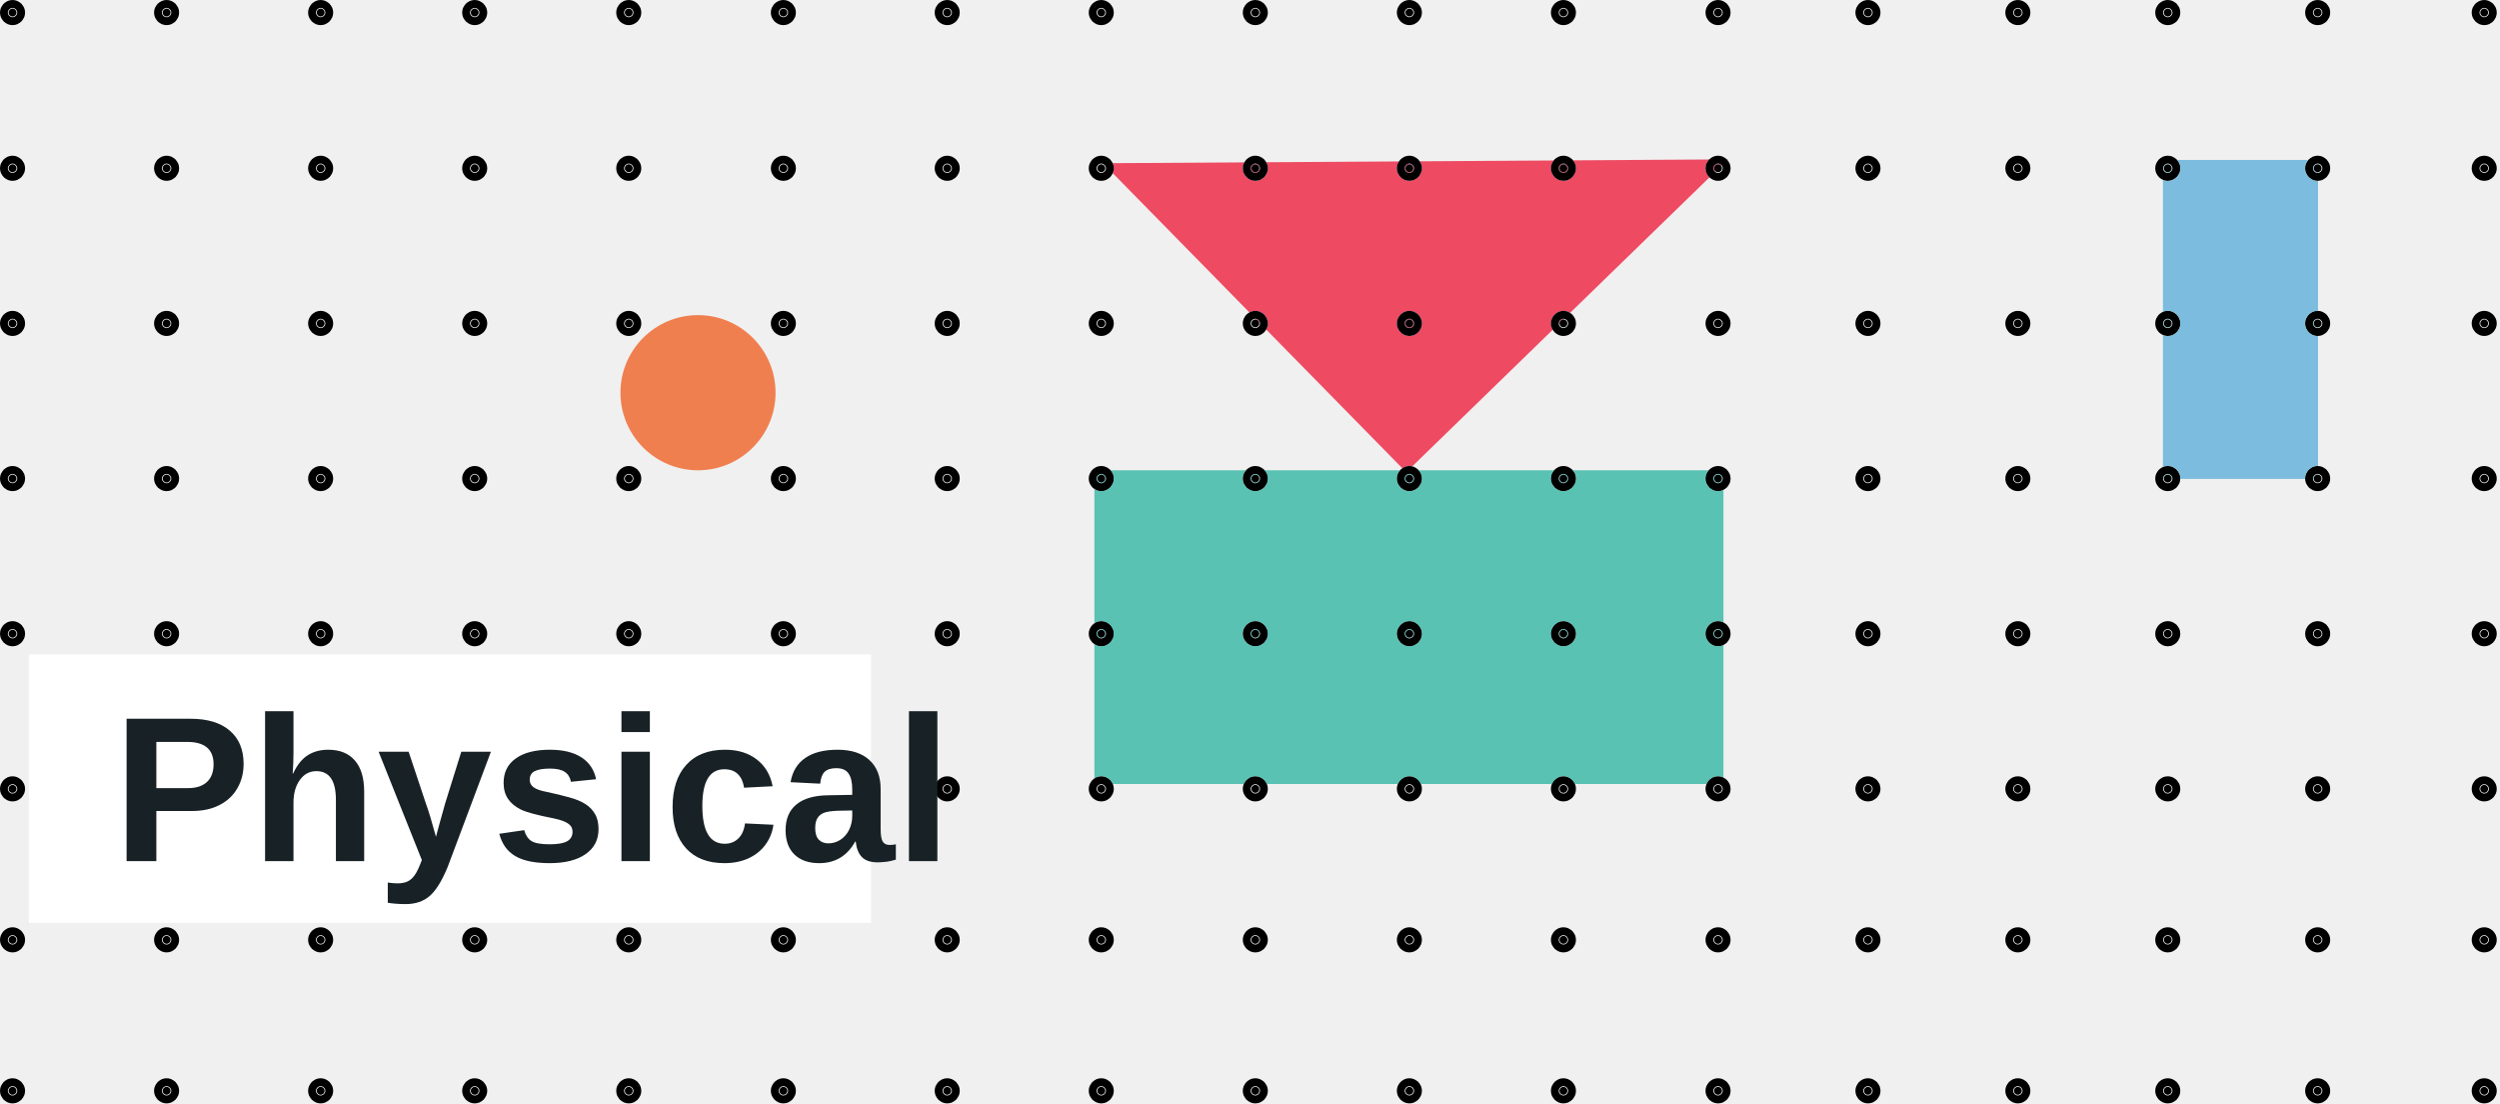
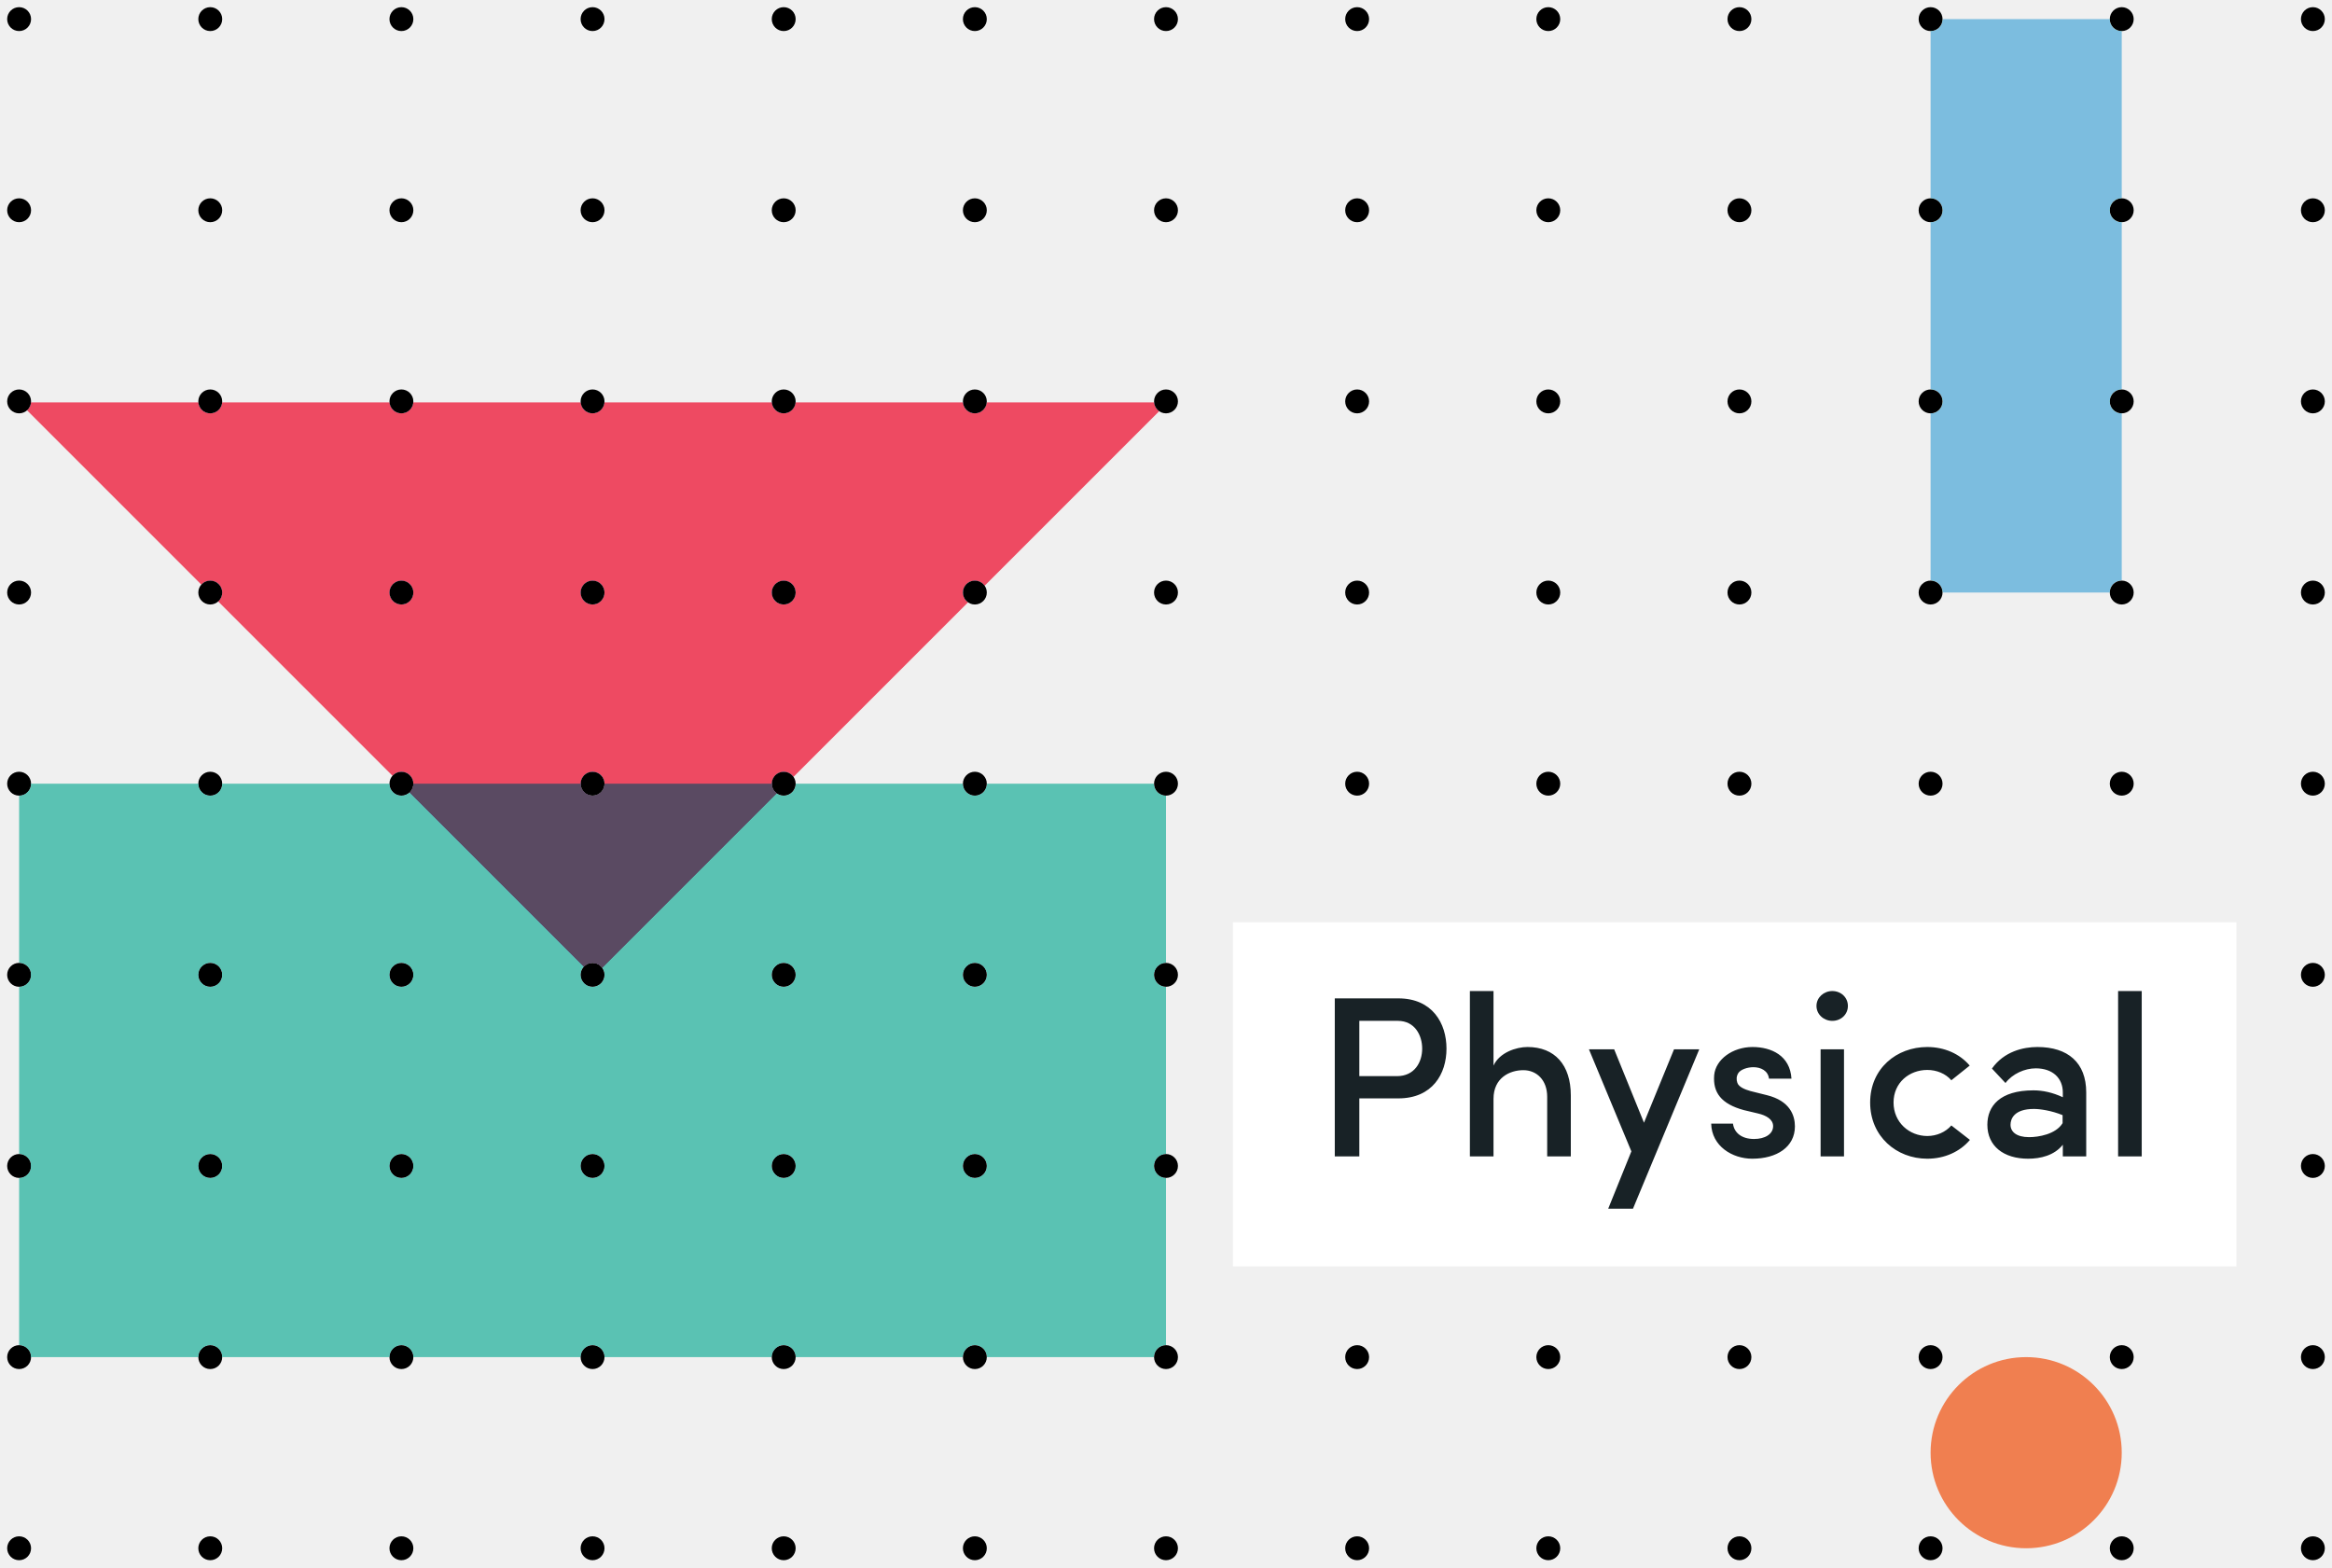
- <svg xmlns="http://www.w3.org/2000/svg" width="290px" height="128px" viewBox="0 0 290 128" version="1.1">
+ <svg xmlns="http://www.w3.org/2000/svg" width="244px" height="164px" viewBox="0 0 244 164" version="1.1">
  <defs />
-   <g id="Page-1" stroke="none" stroke-width="1" fill="none" fill-rule="evenodd">
+   <g id="Page-1-Copy" stroke="none" stroke-width="1" fill="none" fill-rule="evenodd">
    <g id="physical-mobile">
-       <g id="Communication-Banner-Copy-5" transform="translate(1, 1)">
-         <g id="Block" stroke="#000000" stroke-width="2" fill="#000000">
-           <ellipse id="Oval" cx="89.907" cy="90.508" rx="0.455" ry="0.458" />
-           <ellipse id="Oval" cx="89.907" cy="72.511" rx="0.455" ry="0.458" />
-           <ellipse id="Oval" cx="89.907" cy="54.514" rx="0.455" ry="0.458" />
-           <ellipse id="Oval" cx="89.907" cy="36.517" rx="0.455" ry="0.458" />
-           <ellipse id="Oval" cx="89.907" cy="18.52" rx="0.455" ry="0.458" />
-           <ellipse id="Oval" cx="89.907" cy="0.458" rx="0.455" ry="0.458" />
-           <ellipse id="Oval" cx="71.965" cy="90.508" rx="0.455" ry="0.458" />
-           <ellipse id="Oval" cx="71.965" cy="72.511" rx="0.455" ry="0.458" />
-           <ellipse id="Oval" cx="71.965" cy="54.514" rx="0.455" ry="0.458" />
-           <ellipse id="Oval" cx="71.965" cy="36.517" rx="0.455" ry="0.458" />
-           <ellipse id="Oval" cx="71.965" cy="18.52" rx="0.455" ry="0.458" />
-           <ellipse id="Oval" cx="71.965" cy="0.458" rx="0.455" ry="0.458" />
-           <ellipse id="Oval" cx="54.087" cy="90.508" rx="0.455" ry="0.458" />
-           <ellipse id="Oval" cx="54.087" cy="72.511" rx="0.455" ry="0.458" />
-           <ellipse id="Oval" cx="54.087" cy="54.514" rx="0.455" ry="0.458" />
-           <ellipse id="Oval" cx="54.087" cy="36.517" rx="0.455" ry="0.458" />
-           <ellipse id="Oval" cx="54.087" cy="18.52" rx="0.455" ry="0.458" />
-           <ellipse id="Oval" cx="54.087" cy="0.458" rx="0.455" ry="0.458" />
-           <ellipse id="Oval" cx="36.21" cy="90.508" rx="0.455" ry="0.458" />
-           <ellipse id="Oval" cx="36.21" cy="72.511" rx="0.455" ry="0.458" />
-           <ellipse id="Oval" cx="36.21" cy="54.514" rx="0.455" ry="0.458" />
-           <ellipse id="Oval" cx="36.21" cy="36.517" rx="0.455" ry="0.458" />
-           <ellipse id="Oval" cx="36.21" cy="18.52" rx="0.455" ry="0.458" />
-           <ellipse id="Oval" cx="36.21" cy="0.458" rx="0.455" ry="0.458" />
-           <ellipse id="Oval" cx="18.332" cy="90.508" rx="0.455" ry="0.458" />
-           <ellipse id="Oval" cx="18.332" cy="72.511" rx="0.455" ry="0.458" />
-           <ellipse id="Oval" cx="18.332" cy="54.514" rx="0.455" ry="0.458" />
-           <ellipse id="Oval" cx="18.332" cy="36.517" rx="0.455" ry="0.458" />
-           <ellipse id="Oval" cx="18.332" cy="18.52" rx="0.455" ry="0.458" />
-           <ellipse id="Oval" cx="18.332" cy="0.458" rx="0.455" ry="0.458" />
-           <ellipse id="Oval" cx="0.455" cy="90.508" rx="0.455" ry="0.458" />
-           <ellipse id="Oval" cx="0.455" cy="72.511" rx="0.455" ry="0.458" />
-           <ellipse id="Oval" cx="0.455" cy="54.514" rx="0.455" ry="0.458" />
-           <ellipse id="Oval" cx="0.455" cy="36.517" rx="0.455" ry="0.458" />
-           <ellipse id="Oval" cx="0.455" cy="18.52" rx="0.455" ry="0.458" />
-           <ellipse id="Oval" cx="0.455" cy="0.458" rx="0.455" ry="0.458" />
-           <ellipse id="Oval" cx="198.373" cy="90.508" rx="0.455" ry="0.458" />
-           <ellipse id="Oval" cx="198.373" cy="72.511" rx="0.455" ry="0.458" />
-           <ellipse id="Oval" cx="198.373" cy="54.514" rx="0.455" ry="0.458" />
-           <ellipse id="Oval" cx="198.373" cy="36.517" rx="0.455" ry="0.458" />
-           <ellipse id="Oval" cx="198.373" cy="18.52" rx="0.455" ry="0.458" />
-           <ellipse id="Oval" cx="198.373" cy="0.458" rx="0.455" ry="0.458" />
-           <ellipse id="Oval" cx="215.769" cy="90.508" rx="0.455" ry="0.458" />
-           <ellipse id="Oval" cx="215.769" cy="72.511" rx="0.455" ry="0.458" />
-           <ellipse id="Oval" cx="215.769" cy="54.514" rx="0.455" ry="0.458" />
-           <ellipse id="Oval" cx="215.769" cy="36.517" rx="0.455" ry="0.458" />
-           <ellipse id="Oval" cx="215.769" cy="18.52" rx="0.455" ry="0.458" />
-           <ellipse id="Oval" cx="215.769" cy="0.458" rx="0.455" ry="0.458" />
-           <ellipse id="Oval" cx="233.165" cy="90.508" rx="0.455" ry="0.458" />
-           <ellipse id="Oval" cx="233.165" cy="72.511" rx="0.455" ry="0.458" />
-           <ellipse id="Oval" cx="233.165" cy="54.514" rx="0.455" ry="0.458" />
-           <ellipse id="Oval" cx="233.165" cy="36.517" rx="0.455" ry="0.458" />
-           <ellipse id="Oval" cx="233.165" cy="18.52" rx="0.455" ry="0.458" />
-           <ellipse id="Oval" cx="233.165" cy="0.458" rx="0.455" ry="0.458" />
-           <ellipse id="Oval" cx="250.561" cy="90.508" rx="0.455" ry="0.458" />
-           <ellipse id="Oval" cx="250.561" cy="72.511" rx="0.455" ry="0.458" />
-           <ellipse id="Oval" cx="250.561" cy="54.514" rx="0.455" ry="0.458" />
-           <ellipse id="Oval" cx="250.561" cy="36.517" rx="0.455" ry="0.458" />
-           <ellipse id="Oval" cx="250.561" cy="18.52" rx="0.455" ry="0.458" />
-           <ellipse id="Oval" cx="250.561" cy="0.458" rx="0.455" ry="0.458" />
-           <ellipse id="Oval" cx="267.957" cy="90.508" rx="0.455" ry="0.458" />
-           <ellipse id="Oval" cx="267.957" cy="72.511" rx="0.455" ry="0.458" />
-           <ellipse id="Oval" cx="267.957" cy="54.514" rx="0.455" ry="0.458" />
-           <ellipse id="Oval" cx="267.957" cy="36.517" rx="0.455" ry="0.458" />
-           <ellipse id="Oval" cx="267.957" cy="18.52" rx="0.455" ry="0.458" />
-           <ellipse id="Oval" cx="267.957" cy="0.458" rx="0.455" ry="0.458" />
-           <ellipse id="Oval" cx="287.286" cy="90.508" rx="0.455" ry="0.458" />
-           <ellipse id="Oval" cx="287.286" cy="72.511" rx="0.455" ry="0.458" />
-           <ellipse id="Oval" cx="287.286" cy="54.514" rx="0.455" ry="0.458" />
-           <ellipse id="Oval" cx="287.286" cy="36.517" rx="0.455" ry="0.458" />
-           <ellipse id="Oval" cx="287.286" cy="18.52" rx="0.455" ry="0.458" />
-           <ellipse id="Oval" cx="287.286" cy="0.458" rx="0.455" ry="0.458" />
-           <ellipse id="Oval" cx="180.431" cy="90.508" rx="0.455" ry="0.458" />
-           <ellipse id="Oval" cx="180.431" cy="72.511" rx="0.455" ry="0.458" />
-           <ellipse id="Oval" cx="180.431" cy="54.514" rx="0.455" ry="0.458" />
-           <ellipse id="Oval" cx="180.431" cy="36.517" rx="0.455" ry="0.458" />
-           <ellipse id="Oval" cx="180.431" cy="18.52" rx="0.455" ry="0.458" />
-           <ellipse id="Oval" cx="180.431" cy="0.458" rx="0.455" ry="0.458" />
-           <ellipse id="Oval" cx="162.554" cy="90.508" rx="0.455" ry="0.458" />
-           <ellipse id="Oval" cx="162.554" cy="72.511" rx="0.455" ry="0.458" />
-           <ellipse id="Oval" cx="162.554" cy="54.514" rx="0.455" ry="0.458" />
-           <ellipse id="Oval" cx="162.554" cy="36.517" rx="0.455" ry="0.458" />
-           <ellipse id="Oval" cx="162.554" cy="18.52" rx="0.455" ry="0.458" />
-           <ellipse id="Oval" cx="162.554" cy="0.458" rx="0.455" ry="0.458" />
-           <ellipse id="Oval" cx="144.676" cy="90.508" rx="0.455" ry="0.458" />
-           <ellipse id="Oval" cx="144.676" cy="72.511" rx="0.455" ry="0.458" />
-           <ellipse id="Oval" cx="144.676" cy="54.514" rx="0.455" ry="0.458" />
-           <ellipse id="Oval" cx="144.676" cy="36.517" rx="0.455" ry="0.458" />
-           <ellipse id="Oval" cx="144.676" cy="18.52" rx="0.455" ry="0.458" />
-           <ellipse id="Oval" cx="144.676" cy="0.458" rx="0.455" ry="0.458" />
-           <ellipse id="Oval" cx="126.799" cy="90.508" rx="0.455" ry="0.458" />
-           <ellipse id="Oval" cx="126.799" cy="72.511" rx="0.455" ry="0.458" />
-           <ellipse id="Oval" cx="126.799" cy="54.514" rx="0.455" ry="0.458" />
-           <ellipse id="Oval" cx="126.799" cy="36.517" rx="0.455" ry="0.458" />
-           <ellipse id="Oval" cx="126.799" cy="18.52" rx="0.455" ry="0.458" />
-           <ellipse id="Oval" cx="126.799" cy="0.458" rx="0.455" ry="0.458" />
-           <ellipse id="Oval" cx="108.921" cy="90.508" rx="0.455" ry="0.458" />
-           <ellipse id="Oval" cx="89.907" cy="108.021" rx="0.455" ry="0.458" />
-           <ellipse id="Oval" cx="71.965" cy="108.021" rx="0.455" ry="0.458" />
-           <ellipse id="Oval" cx="54.087" cy="108.021" rx="0.455" ry="0.458" />
-           <ellipse id="Oval" cx="36.21" cy="108.021" rx="0.455" ry="0.458" />
-           <ellipse id="Oval" cx="18.332" cy="108.021" rx="0.455" ry="0.458" />
-           <ellipse id="Oval" cx="0.455" cy="108.021" rx="0.455" ry="0.458" />
-           <ellipse id="Oval" cx="198.373" cy="108.021" rx="0.455" ry="0.458" />
-           <ellipse id="Oval" cx="215.769" cy="108.021" rx="0.455" ry="0.458" />
-           <ellipse id="Oval" cx="233.165" cy="108.021" rx="0.455" ry="0.458" />
-           <ellipse id="Oval" cx="250.561" cy="108.021" rx="0.455" ry="0.458" />
-           <ellipse id="Oval" cx="267.957" cy="108.021" rx="0.455" ry="0.458" />
-           <ellipse id="Oval" cx="287.286" cy="108.021" rx="0.455" ry="0.458" />
-           <ellipse id="Oval" cx="180.431" cy="108.021" rx="0.455" ry="0.458" />
-           <ellipse id="Oval" cx="162.554" cy="108.021" rx="0.455" ry="0.458" />
-           <ellipse id="Oval" cx="144.676" cy="108.021" rx="0.455" ry="0.458" />
-           <ellipse id="Oval" cx="126.799" cy="108.021" rx="0.455" ry="0.458" />
-           <ellipse id="Oval" cx="108.921" cy="108.021" rx="0.455" ry="0.458" />
-           <ellipse id="Oval" cx="89.907" cy="125.535" rx="0.455" ry="0.458" />
-           <ellipse id="Oval" cx="71.965" cy="125.535" rx="0.455" ry="0.458" />
-           <ellipse id="Oval" cx="54.087" cy="125.535" rx="0.455" ry="0.458" />
-           <ellipse id="Oval" cx="36.21" cy="125.535" rx="0.455" ry="0.458" />
-           <ellipse id="Oval" cx="18.332" cy="125.535" rx="0.455" ry="0.458" />
-           <ellipse id="Oval" cx="0.455" cy="125.535" rx="0.455" ry="0.458" />
-           <ellipse id="Oval" cx="198.373" cy="125.535" rx="0.455" ry="0.458" />
-           <ellipse id="Oval" cx="215.769" cy="125.535" rx="0.455" ry="0.458" />
-           <ellipse id="Oval" cx="233.165" cy="125.535" rx="0.455" ry="0.458" />
-           <ellipse id="Oval" cx="250.561" cy="125.535" rx="0.455" ry="0.458" />
-           <ellipse id="Oval" cx="267.957" cy="125.535" rx="0.455" ry="0.458" />
-           <ellipse id="Oval" cx="287.286" cy="125.535" rx="0.455" ry="0.458" />
-           <ellipse id="Oval" cx="180.431" cy="125.535" rx="0.455" ry="0.458" />
-           <ellipse id="Oval" cx="162.554" cy="125.535" rx="0.455" ry="0.458" />
-           <ellipse id="Oval" cx="144.676" cy="125.535" rx="0.455" ry="0.458" />
-           <ellipse id="Oval" cx="126.799" cy="125.535" rx="0.455" ry="0.458" />
-           <ellipse id="Oval" cx="108.921" cy="125.535" rx="0.455" ry="0.458" />
-           <ellipse id="Oval" cx="108.921" cy="72.511" rx="0.455" ry="0.458" />
-           <ellipse id="Oval" cx="108.921" cy="54.514" rx="0.455" ry="0.458" />
-           <ellipse id="Oval" cx="108.921" cy="36.517" rx="0.455" ry="0.458" />
-           <ellipse id="Oval" cx="108.921" cy="18.52" rx="0.455" ry="0.458" />
-           <ellipse id="Oval" cx="108.921" cy="0.458" rx="0.455" ry="0.458" />
+       <g id="Group-6" transform="translate(0, -18)">
+         <g id="Group-12-Copy-4" transform="translate(0.5, 18.5)">
+           <g id="Dot-Copy-946" transform="translate(240, 160)">
+             <rect id="Grid-Unit" x="0" y="0" width="20" height="20" />
+             <circle id="Dot" fill="#000000" cx="1.5" cy="1.5" r="1.25" />
+           </g>
+           <g id="Dot-Copy-945" transform="translate(220, 160)">
+             <rect id="Grid-Unit" x="0" y="0" width="20" height="20" />
+             <circle id="Dot" fill="#000000" cx="1.5" cy="1.5" r="1.25" />
+           </g>
+           <g id="Dot-Copy-944" transform="translate(200, 160)">
+             <rect id="Grid-Unit" x="0" y="0" width="20" height="20" />
+             <circle id="Dot" fill="#000000" cx="1.5" cy="1.5" r="1.25" />
+           </g>
+           <g id="Dot-Copy-943" transform="translate(180, 160)">
+             <rect id="Grid-Unit" x="0" y="0" width="20" height="20" />
+             <circle id="Dot" fill="#000000" cx="1.5" cy="1.5" r="1.25" />
+           </g>
+           <g id="Dot-Copy-942" transform="translate(160, 160)">
+             <rect id="Grid-Unit" x="0" y="0" width="20" height="20" />
+             <circle id="Dot" fill="#000000" cx="1.5" cy="1.5" r="1.25" />
+           </g>
+           <g id="Dot-Copy-941" transform="translate(140, 160)">
+             <rect id="Grid-Unit" x="0" y="0" width="20" height="20" />
+             <circle id="Dot" fill="#000000" cx="1.5" cy="1.5" r="1.25" />
+           </g>
+           <g id="Dot-Copy-940" transform="translate(120, 160)">
+             <rect id="Grid-Unit" x="0" y="0" width="20" height="20" />
+             <circle id="Dot" fill="#000000" cx="1.5" cy="1.5" r="1.25" />
+           </g>
+           <g id="Dot-Copy-939" transform="translate(100, 160)">
+             <rect id="Grid-Unit" x="0" y="0" width="20" height="20" />
+             <circle id="Dot" fill="#000000" cx="1.5" cy="1.5" r="1.25" />
+           </g>
+           <g id="Dot-Copy-938" transform="translate(80, 160)">
+             <rect id="Grid-Unit" x="0" y="0" width="20" height="20" />
+             <circle id="Dot" fill="#000000" cx="1.5" cy="1.5" r="1.25" />
+           </g>
+           <g id="Dot-Copy-937" transform="translate(60, 160)">
+             <rect id="Grid-Unit" x="0" y="0" width="20" height="20" />
+             <circle id="Dot" fill="#000000" cx="1.5" cy="1.5" r="1.25" />
+           </g>
+           <g id="Dot-Copy-936" transform="translate(40, 160)">
+             <rect id="Grid-Unit" x="0" y="0" width="20" height="20" />
+             <circle id="Dot" fill="#000000" cx="1.5" cy="1.5" r="1.25" />
+           </g>
+           <g id="Dot-Copy-935" transform="translate(20, 160)">
+             <rect id="Grid-Unit" x="0" y="0" width="20" height="20" />
+             <circle id="Dot" fill="#000000" cx="1.5" cy="1.5" r="1.25" />
+           </g>
+           <g id="Dot-Copy-934" transform="translate(0, 160)">
+             <rect id="Grid-Unit" x="0" y="0" width="20" height="20" />
+             <circle id="Dot" fill="#000000" cx="1.5" cy="1.5" r="1.25" />
+           </g>
+           <g id="Dot-Copy-932" transform="translate(240, 140)">
+             <rect id="Grid-Unit" x="0" y="0" width="20" height="20" />
+             <circle id="Dot" fill="#000000" cx="1.5" cy="1.5" r="1.25" />
+           </g>
+           <g id="Dot-Copy-931" transform="translate(220, 140)">
+             <rect id="Grid-Unit" x="0" y="0" width="20" height="20" />
+             <circle id="Dot" fill="#000000" cx="1.5" cy="1.5" r="1.25" />
+           </g>
+           <g id="Dot-Copy-930" transform="translate(200, 140)">
+             <rect id="Grid-Unit" x="0" y="0" width="20" height="20" />
+             <circle id="Dot" fill="#000000" cx="1.5" cy="1.5" r="1.25" />
+           </g>
+           <g id="Dot-Copy-929" transform="translate(180, 140)">
+             <rect id="Grid-Unit" x="0" y="0" width="20" height="20" />
+             <circle id="Dot" fill="#000000" cx="1.5" cy="1.5" r="1.25" />
+           </g>
+           <g id="Dot-Copy-928" transform="translate(160, 140)">
+             <rect id="Grid-Unit" x="0" y="0" width="20" height="20" />
+             <circle id="Dot" fill="#000000" cx="1.5" cy="1.5" r="1.25" />
+           </g>
+           <g id="Dot-Copy-927" transform="translate(140, 140)">
+             <rect id="Grid-Unit" x="0" y="0" width="20" height="20" />
+             <circle id="Dot" fill="#000000" cx="1.5" cy="1.5" r="1.25" />
+           </g>
+           <g id="Dot-Copy-926" transform="translate(120, 140)">
+             <rect id="Grid-Unit" x="0" y="0" width="20" height="20" />
+             <circle id="Dot" fill="#000000" cx="1.5" cy="1.5" r="1.25" />
+           </g>
+           <g id="Dot-Copy-925" transform="translate(100, 140)">
+             <rect id="Grid-Unit" x="0" y="0" width="20" height="20" />
+             <circle id="Dot" fill="#000000" cx="1.5" cy="1.5" r="1.25" />
+           </g>
+           <g id="Dot-Copy-924" transform="translate(80, 140)">
+             <rect id="Grid-Unit" x="0" y="0" width="20" height="20" />
+             <circle id="Dot" fill="#000000" cx="1.5" cy="1.5" r="1.25" />
+           </g>
+           <g id="Dot-Copy-923" transform="translate(60, 140)">
+             <rect id="Grid-Unit" x="0" y="0" width="20" height="20" />
+             <circle id="Dot" fill="#000000" cx="1.5" cy="1.5" r="1.25" />
+           </g>
+           <g id="Dot-Copy-922" transform="translate(40, 140)">
+             <rect id="Grid-Unit" x="0" y="0" width="20" height="20" />
+             <circle id="Dot" fill="#000000" cx="1.5" cy="1.5" r="1.25" />
+           </g>
+           <g id="Dot-Copy-921" transform="translate(20, 140)">
+             <rect id="Grid-Unit" x="0" y="0" width="20" height="20" />
+             <circle id="Dot" fill="#000000" cx="1.5" cy="1.5" r="1.25" />
+           </g>
+           <g id="Dot-Copy-920" transform="translate(0, 140)">
+             <rect id="Grid-Unit" x="0" y="0" width="20" height="20" />
+             <circle id="Dot" fill="#000000" cx="1.5" cy="1.5" r="1.25" />
+           </g>
+           <g id="Dot-Copy-918" transform="translate(240, 120)">
+             <rect id="Grid-Unit" x="0" y="0" width="20" height="20" />
+             <circle id="Dot" fill="#000000" cx="1.5" cy="1.5" r="1.25" />
+           </g>
+           <g id="Dot-Copy-917" transform="translate(220, 120)">
+             <rect id="Grid-Unit" x="0" y="0" width="20" height="20" />
+             <circle id="Dot" fill="#000000" cx="1.5" cy="1.5" r="1.25" />
+           </g>
+           <g id="Dot-Copy-916" transform="translate(200, 120)">
+             <rect id="Grid-Unit" x="0" y="0" width="20" height="20" />
+             <circle id="Dot" fill="#000000" cx="1.5" cy="1.5" r="1.25" />
+           </g>
+           <g id="Dot-Copy-915" transform="translate(180, 120)">
+             <rect id="Grid-Unit" x="0" y="0" width="20" height="20" />
+             <circle id="Dot" fill="#000000" cx="1.5" cy="1.5" r="1.25" />
+           </g>
+           <g id="Dot-Copy-914" transform="translate(160, 120)">
+             <rect id="Grid-Unit" x="0" y="0" width="20" height="20" />
+             <circle id="Dot" fill="#000000" cx="1.5" cy="1.5" r="1.25" />
+           </g>
+           <g id="Dot-Copy-913" transform="translate(140, 120)">
+             <rect id="Grid-Unit" x="0" y="0" width="20" height="20" />
+             <circle id="Dot" fill="#000000" cx="1.5" cy="1.5" r="1.25" />
+           </g>
+           <g id="Dot-Copy-912" transform="translate(120, 120)">
+             <rect id="Grid-Unit" x="0" y="0" width="20" height="20" />
+             <circle id="Dot" fill="#000000" cx="1.5" cy="1.5" r="1.25" />
+           </g>
+           <g id="Dot-Copy-911" transform="translate(100, 120)">
+             <rect id="Grid-Unit" x="0" y="0" width="20" height="20" />
+             <circle id="Dot" fill="#000000" cx="1.5" cy="1.5" r="1.25" />
+           </g>
+           <g id="Dot-Copy-910" transform="translate(80, 120)">
+             <rect id="Grid-Unit" x="0" y="0" width="20" height="20" />
+             <circle id="Dot" fill="#000000" cx="1.5" cy="1.5" r="1.25" />
+           </g>
+           <g id="Dot-Copy-909" transform="translate(60, 120)">
+             <rect id="Grid-Unit" x="0" y="0" width="20" height="20" />
+             <circle id="Dot" fill="#000000" cx="1.5" cy="1.5" r="1.25" />
+           </g>
+           <g id="Dot-Copy-908" transform="translate(40, 120)">
+             <rect id="Grid-Unit" x="0" y="0" width="20" height="20" />
+             <circle id="Dot" fill="#000000" cx="1.5" cy="1.5" r="1.25" />
+           </g>
+           <g id="Dot-Copy-907" transform="translate(20, 120)">
+             <rect id="Grid-Unit" x="0" y="0" width="20" height="20" />
+             <circle id="Dot" fill="#000000" cx="1.5" cy="1.5" r="1.25" />
+           </g>
+           <g id="Dot-Copy-906" transform="translate(0, 120)">
+             <rect id="Grid-Unit" x="0" y="0" width="20" height="20" />
+             <circle id="Dot" fill="#000000" cx="1.5" cy="1.5" r="1.25" />
+           </g>
+           <g id="Dot-Copy-904" transform="translate(240, 100)">
+             <rect id="Grid-Unit" x="0" y="0" width="20" height="20" />
+             <circle id="Dot" fill="#000000" cx="1.5" cy="1.5" r="1.25" />
+           </g>
+           <g id="Dot-Copy-903" transform="translate(220, 100)">
+             <rect id="Grid-Unit" x="0" y="0" width="20" height="20" />
+             <circle id="Dot" fill="#000000" cx="1.5" cy="1.5" r="1.25" />
+           </g>
+           <g id="Dot-Copy-902" transform="translate(200, 100)">
+             <rect id="Grid-Unit" x="0" y="0" width="20" height="20" />
+             <circle id="Dot" fill="#000000" cx="1.5" cy="1.5" r="1.25" />
+           </g>
+           <g id="Dot-Copy-901" transform="translate(180, 100)">
+             <rect id="Grid-Unit" x="0" y="0" width="20" height="20" />
+             <circle id="Dot" fill="#000000" cx="1.5" cy="1.5" r="1.25" />
+           </g>
+           <g id="Dot-Copy-900" transform="translate(160, 100)">
+             <rect id="Grid-Unit" x="0" y="0" width="20" height="20" />
+             <circle id="Dot" fill="#000000" cx="1.5" cy="1.5" r="1.25" />
+           </g>
+           <g id="Dot-Copy-899" transform="translate(140, 100)">
+             <rect id="Grid-Unit" x="0" y="0" width="20" height="20" />
+             <circle id="Dot" fill="#000000" cx="1.5" cy="1.5" r="1.25" />
+           </g>
+           <g id="Dot-Copy-898" transform="translate(120, 100)">
+             <rect id="Grid-Unit" x="0" y="0" width="20" height="20" />
+             <circle id="Dot" fill="#000000" cx="1.5" cy="1.5" r="1.25" />
+           </g>
+           <g id="Dot-Copy-897" transform="translate(100, 100)">
+             <rect id="Grid-Unit" x="0" y="0" width="20" height="20" />
+             <circle id="Dot" fill="#000000" cx="1.5" cy="1.5" r="1.25" />
+           </g>
+           <g id="Dot-Copy-896" transform="translate(80, 100)">
+             <rect id="Grid-Unit" x="0" y="0" width="20" height="20" />
+             <circle id="Dot" fill="#000000" cx="1.5" cy="1.5" r="1.25" />
+           </g>
+           <g id="Dot-Copy-895" transform="translate(60, 100)">
+             <rect id="Grid-Unit" x="0" y="0" width="20" height="20" />
+             <circle id="Dot" fill="#000000" cx="1.5" cy="1.5" r="1.25" />
+           </g>
+           <g id="Dot-Copy-894" transform="translate(40, 100)">
+             <rect id="Grid-Unit" x="0" y="0" width="20" height="20" />
+             <circle id="Dot" fill="#000000" cx="1.5" cy="1.5" r="1.25" />
+           </g>
+           <g id="Dot-Copy-893" transform="translate(20, 100)">
+             <rect id="Grid-Unit" x="0" y="0" width="20" height="20" />
+             <circle id="Dot" fill="#000000" cx="1.5" cy="1.5" r="1.25" />
+           </g>
+           <g id="Dot-Copy-892" transform="translate(0, 100)">
+             <rect id="Grid-Unit" x="0" y="0" width="20" height="20" />
+             <circle id="Dot" fill="#000000" cx="1.5" cy="1.5" r="1.25" />
+           </g>
+           <g id="Dot-Copy-890" transform="translate(240, 80)">
+             <rect id="Grid-Unit" x="0" y="0" width="20" height="20" />
+             <circle id="Dot" fill="#000000" cx="1.5" cy="1.5" r="1.25" />
+           </g>
+           <g id="Dot-Copy-889" transform="translate(220, 80)">
+             <rect id="Grid-Unit" x="0" y="0" width="20" height="20" />
+             <circle id="Dot" fill="#000000" cx="1.5" cy="1.5" r="1.25" />
+           </g>
+           <g id="Dot-Copy-888" transform="translate(200, 80)">
+             <rect id="Grid-Unit" x="0" y="0" width="20" height="20" />
+             <circle id="Dot" fill="#000000" cx="1.5" cy="1.5" r="1.25" />
+           </g>
+           <g id="Dot-Copy-887" transform="translate(180, 80)">
+             <rect id="Grid-Unit" x="0" y="0" width="20" height="20" />
+             <circle id="Dot" fill="#000000" cx="1.5" cy="1.5" r="1.25" />
+           </g>
+           <g id="Dot-Copy-886" transform="translate(160, 80)">
+             <rect id="Grid-Unit" x="0" y="0" width="20" height="20" />
+             <circle id="Dot" fill="#000000" cx="1.5" cy="1.5" r="1.25" />
+           </g>
+           <g id="Dot-Copy-885" transform="translate(140, 80)">
+             <rect id="Grid-Unit" x="0" y="0" width="20" height="20" />
+             <circle id="Dot" fill="#000000" cx="1.5" cy="1.5" r="1.25" />
+           </g>
+           <g id="Dot-Copy-884" transform="translate(120, 80)">
+             <rect id="Grid-Unit" x="0" y="0" width="20" height="20" />
+             <circle id="Dot" fill="#000000" cx="1.5" cy="1.5" r="1.25" />
+           </g>
+           <g id="Dot-Copy-883" transform="translate(100, 80)">
+             <rect id="Grid-Unit" x="0" y="0" width="20" height="20" />
+             <circle id="Dot" fill="#000000" cx="1.5" cy="1.5" r="1.25" />
+           </g>
+           <g id="Dot-Copy-882" transform="translate(80, 80)">
+             <rect id="Grid-Unit" x="0" y="0" width="20" height="20" />
+             <circle id="Dot" fill="#000000" cx="1.5" cy="1.5" r="1.25" />
+           </g>
+           <g id="Dot-Copy-881" transform="translate(60, 80)">
+             <rect id="Grid-Unit" x="0" y="0" width="20" height="20" />
+             <circle id="Dot" fill="#000000" cx="1.5" cy="1.5" r="1.25" />
+           </g>
+           <g id="Dot-Copy-880" transform="translate(40, 80)">
+             <rect id="Grid-Unit" x="0" y="0" width="20" height="20" />
+             <circle id="Dot" fill="#000000" cx="1.5" cy="1.5" r="1.25" />
+           </g>
+           <g id="Dot-Copy-879" transform="translate(20, 80)">
+             <rect id="Grid-Unit" x="0" y="0" width="20" height="20" />
+             <circle id="Dot" fill="#000000" cx="1.5" cy="1.5" r="1.25" />
+           </g>
+           <g id="Dot-Copy-878" transform="translate(0, 80)">
+             <rect id="Grid-Unit" x="0" y="0" width="20" height="20" />
+             <circle id="Dot" fill="#000000" cx="1.5" cy="1.5" r="1.25" />
+           </g>
+           <g id="Dot-Copy-876" transform="translate(240, 60)">
+             <rect id="Grid-Unit" x="0" y="0" width="20" height="20" />
+             <circle id="Dot" fill="#000000" cx="1.5" cy="1.5" r="1.25" />
+           </g>
+           <g id="Dot-Copy-875" transform="translate(220, 60)">
+             <rect id="Grid-Unit" x="0" y="0" width="20" height="20" />
+             <circle id="Dot" fill="#000000" cx="1.5" cy="1.5" r="1.25" />
+           </g>
+           <g id="Dot-Copy-874" transform="translate(200, 60)">
+             <rect id="Grid-Unit" x="0" y="0" width="20" height="20" />
+             <circle id="Dot" fill="#000000" cx="1.5" cy="1.5" r="1.25" />
+           </g>
+           <g id="Dot-Copy-873" transform="translate(180, 60)">
+             <rect id="Grid-Unit" x="0" y="0" width="20" height="20" />
+             <circle id="Dot" fill="#000000" cx="1.5" cy="1.5" r="1.25" />
+           </g>
+           <g id="Dot-Copy-872" transform="translate(160, 60)">
+             <rect id="Grid-Unit" x="0" y="0" width="20" height="20" />
+             <circle id="Dot" fill="#000000" cx="1.5" cy="1.5" r="1.25" />
+           </g>
+           <g id="Dot-Copy-871" transform="translate(140, 60)">
+             <rect id="Grid-Unit" x="0" y="0" width="20" height="20" />
+             <circle id="Dot" fill="#000000" cx="1.5" cy="1.5" r="1.25" />
+           </g>
+           <g id="Dot-Copy-870" transform="translate(120, 60)">
+             <rect id="Grid-Unit" x="0" y="0" width="20" height="20" />
+             <circle id="Dot" fill="#000000" cx="1.5" cy="1.5" r="1.25" />
+           </g>
+           <g id="Dot-Copy-869" transform="translate(100, 60)">
+             <rect id="Grid-Unit" x="0" y="0" width="20" height="20" />
+             <circle id="Dot" fill="#000000" cx="1.5" cy="1.5" r="1.25" />
+           </g>
+           <g id="Dot-Copy-868" transform="translate(80, 60)">
+             <rect id="Grid-Unit" x="0" y="0" width="20" height="20" />
+             <circle id="Dot" fill="#000000" cx="1.5" cy="1.5" r="1.25" />
+           </g>
+           <g id="Dot-Copy-867" transform="translate(60, 60)">
+             <rect id="Grid-Unit" x="0" y="0" width="20" height="20" />
+             <circle id="Dot" fill="#000000" cx="1.5" cy="1.5" r="1.25" />
+           </g>
+           <g id="Dot-Copy-866" transform="translate(40, 60)">
+             <rect id="Grid-Unit" x="0" y="0" width="20" height="20" />
+             <circle id="Dot" fill="#000000" cx="1.5" cy="1.5" r="1.25" />
+           </g>
+           <g id="Dot-Copy-865" transform="translate(20, 60)">
+             <rect id="Grid-Unit" x="0" y="0" width="20" height="20" />
+             <circle id="Dot" fill="#000000" cx="1.5" cy="1.5" r="1.25" />
+           </g>
+           <g id="Dot-Copy-864" transform="translate(0, 60)">
+             <rect id="Grid-Unit" x="0" y="0" width="20" height="20" />
+             <circle id="Dot" fill="#000000" cx="1.5" cy="1.5" r="1.25" />
+           </g>
+           <g id="Dot-Copy-862" transform="translate(240, 40)">
+             <rect id="Grid-Unit" x="0" y="0" width="20" height="20" />
+             <circle id="Dot" fill="#000000" cx="1.5" cy="1.5" r="1.25" />
+           </g>
+           <g id="Dot-Copy-861" transform="translate(220, 40)">
+             <rect id="Grid-Unit" x="0" y="0" width="20" height="20" />
+             <circle id="Dot" fill="#000000" cx="1.5" cy="1.5" r="1.25" />
+           </g>
+           <g id="Dot-Copy-860" transform="translate(200, 40)">
+             <rect id="Grid-Unit" x="0" y="0" width="20" height="20" />
+             <circle id="Dot" fill="#000000" cx="1.5" cy="1.5" r="1.25" />
+           </g>
+           <g id="Dot-Copy-859" transform="translate(180, 40)">
+             <rect id="Grid-Unit" x="0" y="0" width="20" height="20" />
+             <circle id="Dot" fill="#000000" cx="1.5" cy="1.5" r="1.25" />
+           </g>
+           <g id="Dot-Copy-858" transform="translate(160, 40)">
+             <rect id="Grid-Unit" x="0" y="0" width="20" height="20" />
+             <circle id="Dot" fill="#000000" cx="1.5" cy="1.5" r="1.25" />
+           </g>
+           <g id="Dot-Copy-857" transform="translate(140, 40)">
+             <rect id="Grid-Unit" x="0" y="0" width="20" height="20" />
+             <circle id="Dot" fill="#000000" cx="1.5" cy="1.5" r="1.25" />
+           </g>
+           <g id="Dot-Copy-856" transform="translate(120, 40)">
+             <rect id="Grid-Unit" x="0" y="0" width="20" height="20" />
+             <circle id="Dot" fill="#000000" cx="1.5" cy="1.5" r="1.25" />
+           </g>
+           <g id="Dot-Copy-855" transform="translate(100, 40)">
+             <rect id="Grid-Unit" x="0" y="0" width="20" height="20" />
+             <circle id="Dot" fill="#000000" cx="1.5" cy="1.5" r="1.25" />
+           </g>
+           <g id="Dot-Copy-854" transform="translate(80, 40)">
+             <rect id="Grid-Unit" x="0" y="0" width="20" height="20" />
+             <circle id="Dot" fill="#000000" cx="1.5" cy="1.5" r="1.25" />
+           </g>
+           <g id="Dot-Copy-853" transform="translate(60, 40)">
+             <rect id="Grid-Unit" x="0" y="0" width="20" height="20" />
+             <circle id="Dot" fill="#000000" cx="1.5" cy="1.5" r="1.25" />
+           </g>
+           <g id="Dot-Copy-852" transform="translate(40, 40)">
+             <rect id="Grid-Unit" x="0" y="0" width="20" height="20" />
+             <circle id="Dot" fill="#000000" cx="1.5" cy="1.5" r="1.25" />
+           </g>
+           <g id="Dot-Copy-851" transform="translate(20, 40)">
+             <rect id="Grid-Unit" x="0" y="0" width="20" height="20" />
+             <circle id="Dot" fill="#000000" cx="1.5" cy="1.5" r="1.25" />
+           </g>
+           <g id="Dot-Copy-850" transform="translate(0, 40)">
+             <rect id="Grid-Unit" x="0" y="0" width="20" height="20" />
+             <circle id="Dot" fill="#000000" cx="1.5" cy="1.5" r="1.25" />
+           </g>
+           <g id="Dot-Copy-848" transform="translate(240, 20)">
+             <rect id="Grid-Unit" x="0" y="0" width="20" height="20" />
+             <circle id="Dot" fill="#000000" cx="1.5" cy="1.5" r="1.25" />
+           </g>
+           <g id="Dot-Copy-847" transform="translate(220, 20)">
+             <rect id="Grid-Unit" x="0" y="0" width="20" height="20" />
+             <circle id="Dot" fill="#000000" cx="1.5" cy="1.5" r="1.25" />
+           </g>
+           <g id="Dot-Copy-846" transform="translate(200, 20)">
+             <rect id="Grid-Unit" x="0" y="0" width="20" height="20" />
+             <circle id="Dot" fill="#000000" cx="1.5" cy="1.5" r="1.25" />
+           </g>
+           <g id="Dot-Copy-845" transform="translate(180, 20)">
+             <rect id="Grid-Unit" x="0" y="0" width="20" height="20" />
+             <circle id="Dot" fill="#000000" cx="1.5" cy="1.5" r="1.25" />
+           </g>
+           <g id="Dot-Copy-844" transform="translate(160, 20)">
+             <rect id="Grid-Unit" x="0" y="0" width="20" height="20" />
+             <circle id="Dot" fill="#000000" cx="1.5" cy="1.5" r="1.25" />
+           </g>
+           <g id="Dot-Copy-843" transform="translate(140, 20)">
+             <rect id="Grid-Unit" x="0" y="0" width="20" height="20" />
+             <circle id="Dot" fill="#000000" cx="1.5" cy="1.5" r="1.25" />
+           </g>
+           <g id="Dot-Copy-842" transform="translate(120, 20)">
+             <rect id="Grid-Unit" x="0" y="0" width="20" height="20" />
+             <circle id="Dot" fill="#000000" cx="1.5" cy="1.5" r="1.25" />
+           </g>
+           <g id="Dot-Copy-841" transform="translate(100, 20)">
+             <rect id="Grid-Unit" x="0" y="0" width="20" height="20" />
+             <circle id="Dot" fill="#000000" cx="1.5" cy="1.5" r="1.25" />
+           </g>
+           <g id="Dot-Copy-840" transform="translate(80, 20)">
+             <rect id="Grid-Unit" x="0" y="0" width="20" height="20" />
+             <circle id="Dot" fill="#000000" cx="1.5" cy="1.5" r="1.25" />
+           </g>
+           <g id="Dot-Copy-839" transform="translate(60, 20)">
+             <rect id="Grid-Unit" x="0" y="0" width="20" height="20" />
+             <circle id="Dot" fill="#000000" cx="1.5" cy="1.5" r="1.25" />
+           </g>
+           <g id="Dot-Copy-838" transform="translate(40, 20)">
+             <rect id="Grid-Unit" x="0" y="0" width="20" height="20" />
+             <circle id="Dot" fill="#000000" cx="1.5" cy="1.5" r="1.25" />
+           </g>
+           <g id="Dot-Copy-837" transform="translate(20, 20)">
+             <rect id="Grid-Unit" x="0" y="0" width="20" height="20" />
+             <circle id="Dot" fill="#000000" cx="1.5" cy="1.5" r="1.25" />
+           </g>
+           <g id="Dot-Copy-836" transform="translate(0, 20)">
+             <rect id="Grid-Unit" x="0" y="0" width="20" height="20" />
+             <circle id="Dot" fill="#000000" cx="1.5" cy="1.5" r="1.25" />
+           </g>
+           <g id="Dot-Copy-834" transform="translate(240, 0)">
+             <rect id="Grid-Unit" x="0" y="0" width="20" height="20" />
+             <circle id="Dot" fill="#000000" cx="1.5" cy="1.5" r="1.25" />
+           </g>
+           <g id="Dot-Copy-833" transform="translate(220, 0)">
+             <rect id="Grid-Unit" x="0" y="0" width="20" height="20" />
+             <circle id="Dot" fill="#000000" cx="1.5" cy="1.5" r="1.25" />
+           </g>
+           <g id="Dot-Copy-832" transform="translate(200, 0)">
+             <rect id="Grid-Unit" x="0" y="0" width="20" height="20" />
+             <circle id="Dot" fill="#000000" cx="1.5" cy="1.5" r="1.25" />
+           </g>
+           <g id="Dot-Copy-831" transform="translate(180, 0)">
+             <rect id="Grid-Unit" x="0" y="0" width="20" height="20" />
+             <circle id="Dot" fill="#000000" cx="1.5" cy="1.5" r="1.25" />
+           </g>
+           <g id="Dot-Copy-830" transform="translate(160, 0)">
+             <rect id="Grid-Unit" x="0" y="0" width="20" height="20" />
+             <circle id="Dot" fill="#000000" cx="1.5" cy="1.5" r="1.25" />
+           </g>
+           <g id="Dot-Copy-829" transform="translate(140, 0)">
+             <rect id="Grid-Unit" x="0" y="0" width="20" height="20" />
+             <circle id="Dot" fill="#000000" cx="1.5" cy="1.5" r="1.25" />
+           </g>
+           <g id="Dot-Copy-828" transform="translate(120, 0)">
+             <rect id="Grid-Unit" x="0" y="0" width="20" height="20" />
+             <circle id="Dot" fill="#000000" cx="1.5" cy="1.5" r="1.25" />
+           </g>
+           <g id="Dot-Copy-827" transform="translate(100, 0)">
+             <rect id="Grid-Unit" x="0" y="0" width="20" height="20" />
+             <circle id="Dot" fill="#000000" cx="1.5" cy="1.5" r="1.25" />
+           </g>
+           <g id="Dot-Copy-826" transform="translate(80, 0)">
+             <rect id="Grid-Unit" x="0" y="0" width="20" height="20" />
+             <circle id="Dot" fill="#000000" cx="1.5" cy="1.5" r="1.25" />
+           </g>
+           <g id="Dot-Copy-825" transform="translate(60, 0)">
+             <rect id="Grid-Unit" x="0" y="0" width="20" height="20" />
+             <circle id="Dot" fill="#000000" cx="1.5" cy="1.5" r="1.25" />
+           </g>
+           <g id="Dot-Copy-824" transform="translate(40, 0)">
+             <rect id="Grid-Unit" x="0" y="0" width="20" height="20" />
+             <circle id="Dot" fill="#000000" cx="1.5" cy="1.5" r="1.25" />
+           </g>
+           <g id="Dot-Copy-823" transform="translate(20, 0)">
+             <rect id="Grid-Unit" x="0" y="0" width="20" height="20" />
+             <circle id="Dot" fill="#000000" cx="1.5" cy="1.5" r="1.25" />
+           </g>
+           <g id="Dot-Copy-822">
+             <rect id="Grid-Unit" x="0" y="0" width="20" height="20" />
+             <circle id="Dot" fill="#000000" cx="1.5" cy="1.5" r="1.25" />
+           </g>
        </g>
-         <rect id="Rectangle-886" fill="#FFFFFF" x="2.351" y="74.919" width="97.73" height="31.135" />
-         <text id="Physical" font-family="Sofia, Avenir, Helvetica Neue, Arial, sans-serif" font-size="24" font-weight="bold" line-spacing="32" fill="#182226">
-           <tspan x="12.081" y="98.892">Physical</tspan>
-         </text>
+         <g id="physical-copy" transform="translate(2, 0)">
+           <rect id="Rectangle-843" fill="#FFFFFF" x="127" y="114.5" width="105" height="36" />
+           <path d="M137.66,122.464 L137.66,139 L140.228,139 L140.228,132.928 L144.308,132.928 C147.884,132.928 149.348,130.36 149.348,127.72 C149.348,125.08 147.884,122.464 144.308,122.464 L137.66,122.464 Z M140.228,124.816 L144.26,124.816 C146.036,124.816 146.804,126.328 146.804,127.72 C146.804,129.136 146.012,130.6 144.164,130.6 L140.228,130.6 L140.228,124.816 Z M154.268,139 L154.268,132.976 C154.268,130.768 155.972,129.976 157.388,129.976 C158.78,129.976 159.884,131.008 159.884,132.76 L159.884,139 L162.356,139 L162.356,132.616 C162.356,129.424 160.676,127.552 157.82,127.552 C156.644,127.552 154.892,128.128 154.268,129.496 L154.268,121.696 L151.796,121.696 L151.796,139 L154.268,139 Z M168.86,144.472 L175.796,127.792 L173.156,127.792 L170.012,135.472 L166.892,127.792 L164.252,127.792 L168.692,138.472 L166.268,144.472 L168.86,144.472 Z M180.452,134.152 L181.964,134.512 C182.78,134.704 183.524,135.112 183.524,135.832 C183.524,136.672 182.66,137.176 181.532,137.176 C180.236,137.176 179.444,136.528 179.324,135.568 L177.044,135.568 C177.092,137.92 179.252,139.24 181.34,139.24 C183.908,139.24 185.804,138.016 185.804,135.856 C185.804,134.728 185.3,133.192 182.876,132.592 L181.148,132.16 C180.548,131.992 179.924,131.728 179.78,131.296 C179.66,130.96 179.684,130.6 179.876,130.288 C180.116,129.904 180.836,129.664 181.46,129.664 C182.228,129.664 182.996,130.024 183.092,130.864 L185.444,130.864 C185.3,128.464 183.356,127.552 181.364,127.552 C179.3,127.552 177.5,128.848 177.356,130.504 C177.212,132.304 178.076,133.504 180.452,134.152 L180.452,134.152 Z M188.06,123.256 C188.06,122.368 188.828,121.696 189.716,121.696 C190.628,121.696 191.348,122.368 191.348,123.256 C191.348,124.144 190.628,124.816 189.716,124.816 C188.828,124.816 188.06,124.144 188.06,123.256 L188.06,123.256 Z M190.94,127.792 L190.94,139 L188.492,139 L188.492,127.792 L190.94,127.792 Z M193.676,133.36 C193.676,136.912 196.436,139.24 199.652,139.24 C201.452,139.24 203.06,138.52 204.116,137.272 L202.172,135.76 C201.572,136.456 200.636,136.864 199.652,136.864 C197.78,136.864 196.124,135.448 196.124,133.36 C196.124,131.272 197.78,129.952 199.652,129.952 C200.636,129.952 201.572,130.336 202.172,131.032 L204.092,129.496 C203.036,128.248 201.428,127.552 199.652,127.552 C196.436,127.552 193.676,129.808 193.676,133.36 L193.676,133.36 Z M206.42,129.808 L207.836,131.32 C208.556,130.36 209.852,129.784 211.004,129.784 C212.804,129.784 213.836,130.84 213.836,132.304 L213.836,132.808 C212.756,132.304 211.724,132.088 210.764,132.088 C207.236,132.088 205.94,133.744 205.94,135.688 C205.94,137.92 207.644,139.24 210.212,139.24 C211.484,139.24 212.948,138.904 213.836,137.776 L213.836,139 L216.284,139 L216.284,132.304 C216.284,129.184 214.364,127.552 211.172,127.552 C209.708,127.552 207.692,128.008 206.42,129.808 L206.42,129.808 Z M210.308,136.984 C208.964,136.984 208.364,136.408 208.364,135.688 C208.364,135.064 208.748,134.032 210.812,134.032 C211.436,134.032 212.636,134.2 213.812,134.68 L213.812,135.52 C213.092,136.696 211.268,136.984 210.308,136.984 L210.308,136.984 Z M219.62,121.696 L219.62,139 L222.092,139 L222.092,121.696 L219.62,121.696 Z" id="Information" fill="#182226" />
+           <path d="M17.604,17.604 L102.604,102.604 L17.604,102.604 L17.604,17.604 Z" id="Rectangle-2837" fill="#EE4A62" style="mix-blend-mode: darken;" transform="translate(60.10408, 60.10408) rotate(-45) translate(-60.10408, -60.10408) " />
+           <rect id="Rectangle-2837" fill="#5AC2B3" style="mix-blend-mode: darken;" x="0" y="100" width="120" height="60" />
+           <path d="M210,160 C204.477,160 200,164.477 200,170 C200,175.523 204.477,180 210,180 C215.523,180 220,175.523 220,170 C220,164.477 215.523,160 210,160 Z" id="Fill-14" fill="#F47F50" style="mix-blend-mode: darken;" />
+           <path d="M220,20 L200,20 L200,80 L220,80 L220,20 Z" id="Fill-6" fill="#7CBDDF" style="mix-blend-mode: darken;" />
+         </g>
      </g>
-       <path d="M191.302,-6 L190.012,44.21 L137.956,43.133 L191.302,-6 Z" id="Shape-Copy-28" fill="#EE4A62" style="mix-blend-mode: darken;" transform="translate(164.6292, 19.10525) scale(-1, 1) rotate(-317) translate(-164.6292, -19.10525) " />
-       <path d="M145.305,36.248 L181.695,36.248 L181.695,109.248 L145.305,109.248 L145.305,36.248 Z" id="Rectangle-path-Copy-25" fill="#5AC2B3" style="mix-blend-mode: darken;" transform="translate(163.5, 72.74819) rotate(-270) translate(-163.5, -72.74819) " />
-       <path d="M81,36.553 C76.029,36.553 72,40.583 72,45.553 C72,50.524 76.029,54.553 81,54.553 C85.971,54.553 90,50.524 90,45.553 C90,40.583 85.971,36.553 81,36.553 Z" id="Fill-14-Copy" fill="#F47F50" style="mix-blend-mode: darken;" />
-       <path d="M269,18.553 L251,18.553 L251,55.553 L269,55.553 L269,18.553 Z" id="Fill-6-Copy-2" fill="#7CBDDF" style="mix-blend-mode: darken;" />
    </g>
  </g>
</svg>
